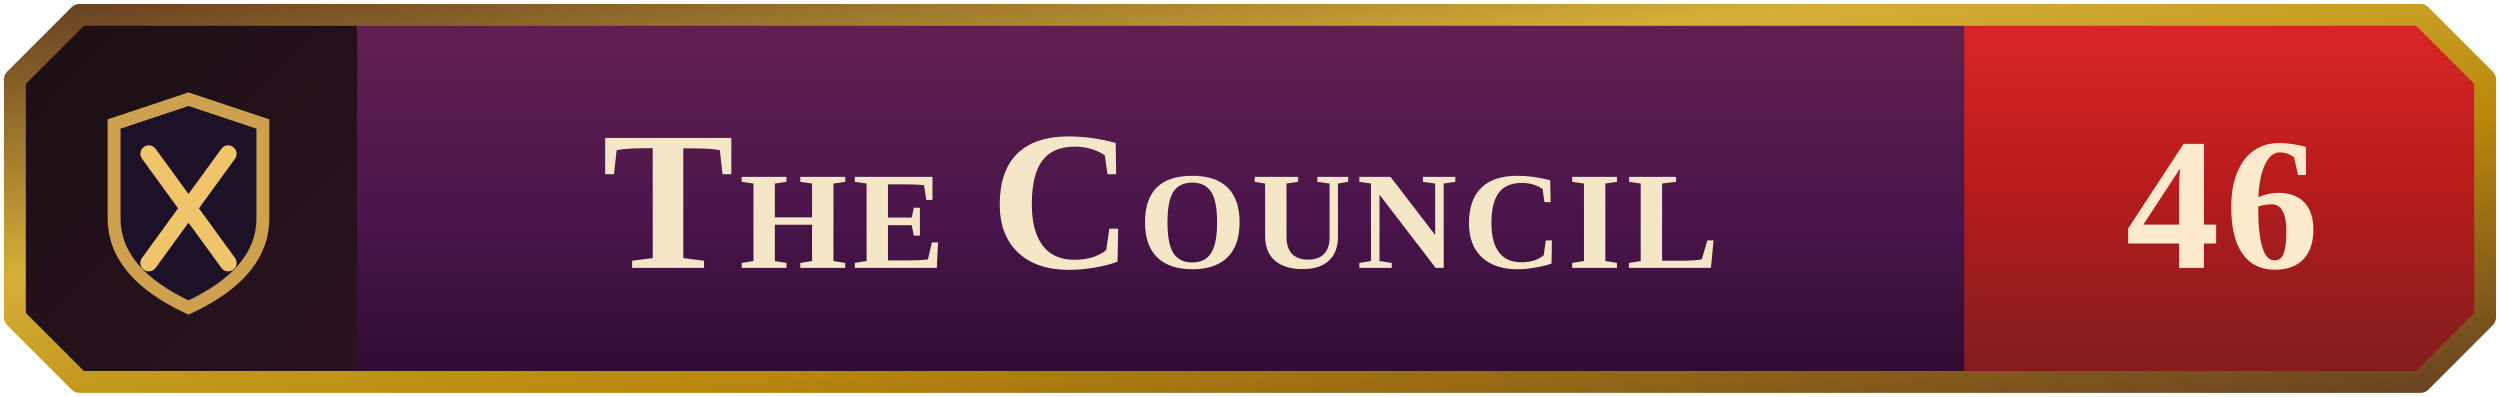
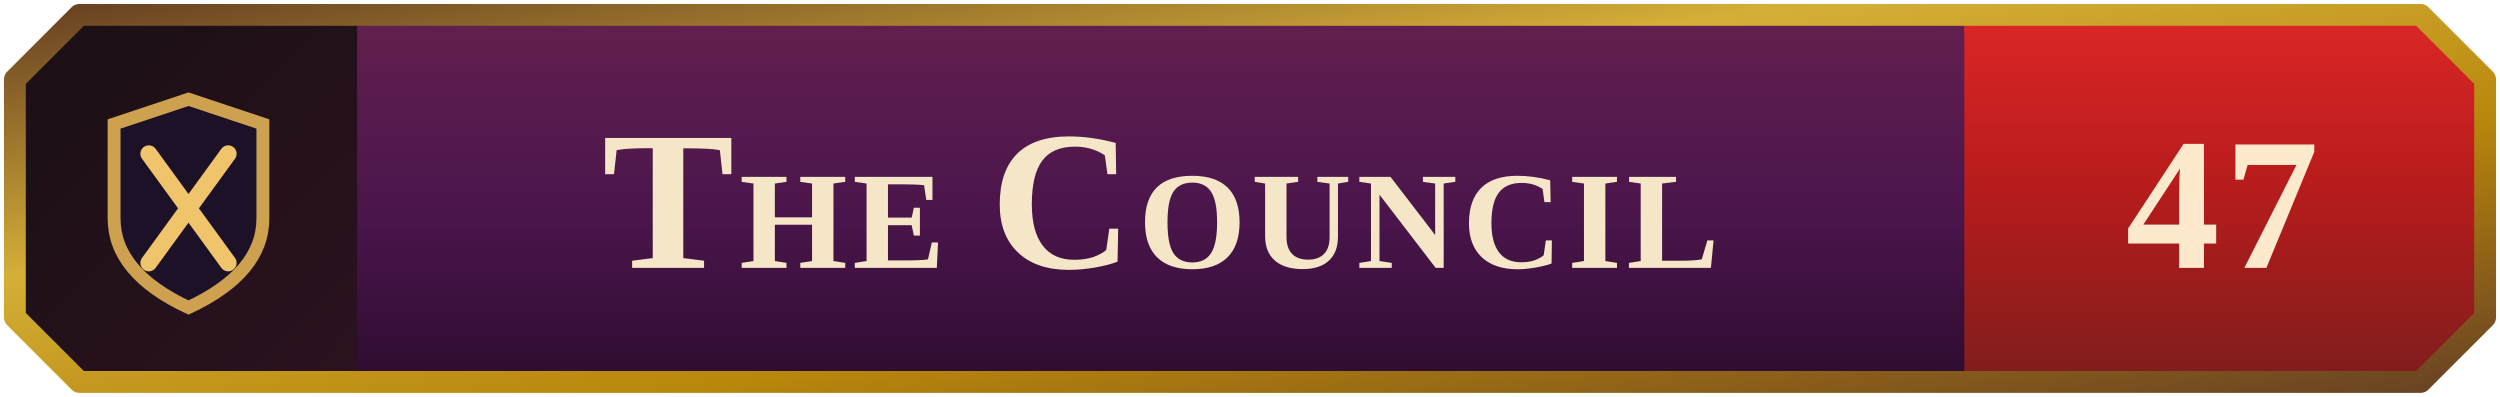
- <svg xmlns="http://www.w3.org/2000/svg" width="126" height="20" viewBox="0 0 252 40" role="img" aria-label="The Council: 46">
+ <svg xmlns="http://www.w3.org/2000/svg" width="126" height="20" viewBox="0 0 252 40" role="img" aria-label="The Council: 47">
  <defs>
    <linearGradient id="mcPlum" x1="0" y1="0" x2="0" y2="1">
      <stop offset="0%" stop-color="#63204f" />
      <stop offset="55%" stop-color="#4a154b" />
      <stop offset="100%" stop-color="#2e0c30" />
    </linearGradient>
    <linearGradient id="mcCap" x1="0" y1="0" x2="1" y2="1">
      <stop offset="0%" stop-color="#1a0f14" />
      <stop offset="100%" stop-color="#2b1220" />
    </linearGradient>
    <linearGradient id="mcBronze" x1="0" y1="0" x2="1" y2="1">
      <stop offset="0%" stop-color="#6b4423" />
      <stop offset="35%" stop-color="#d4af37" />
      <stop offset="65%" stop-color="#b8860b" />
      <stop offset="100%" stop-color="#6b4423" />
    </linearGradient>
    <linearGradient id="mcCount" x1="0" y1="0" x2="0" y2="1">
      <stop offset="0%" stop-color="#dc2626" />
      <stop offset="45%" stop-color="#b91c1c" />
      <stop offset="100%" stop-color="#7f1d1d" />
    </linearGradient>
  </defs>
  <path d="M 8 1.5 L 244 1.5 L 250.5 8 L 250.5 32 L 244 38.5 L 8 38.5 L 1.5 32 L 1.5 8 Z" fill="url(#mcPlum)" />
  <path d="M 8 1.5 L 36 1.5 L 36 38.5 L 8 38.5 L 1.5 32 L 1.5 8 Z" fill="url(#mcCap)" />
  <path d="M 198 1.5 L 244 1.5 L 250.5 8 L 250.5 32 L 244 38.5 L 198 38.5 Z" fill="url(#mcCount)" />
  <path d="M 8 1.5 L 244 1.5 L 250.5 8 L 250.5 32 L 244 38.5 L 8 38.5 L 1.5 32 L 1.5 8 Z" fill="none" stroke="url(#mcBronze)" stroke-width="2.2" stroke-linejoin="round" />
  <line x1="36" y1="3" x2="36" y2="37" stroke="url(#mcBronze)" stroke-width="1.4" />
  <line x1="198" y1="3" x2="198" y2="37" stroke="url(#mcBronze)" stroke-width="1.4" />
  <path d="M 19 10 L 26.5 12.5 L 26.5 22 Q 26.5 27.5 19 31 Q 11.5 27.5 11.5 22 L 11.5 12.5 Z" fill="#1d1128" stroke="#e0b055" stroke-opacity="0.9" stroke-width="1.3" />
  <path d="M 15 15.5 L 23 26.5 M 23 15.5 L 15 26.5" stroke="#f0c46a" stroke-width="1.7" stroke-linecap="round" />
  <text x="117" y="27" text-anchor="middle" fill="#f5e6c8" font-family="Cinzel, Georgia, 'Times New Roman', serif" font-size="20" font-weight="700" letter-spacing="0.5" style="font-variant: small-caps">The Council</text>
-   <text x="224" y="27" text-anchor="middle" fill="#fdeacd" font-family="Cinzel, Georgia, 'Times New Roman', serif" font-size="19" font-weight="700" letter-spacing="0.5">46</text>
+   <text x="224" y="27" text-anchor="middle" fill="#fdeacd" font-family="Cinzel, Georgia, 'Times New Roman', serif" font-size="19" font-weight="700" letter-spacing="0.5">47</text>
</svg>
